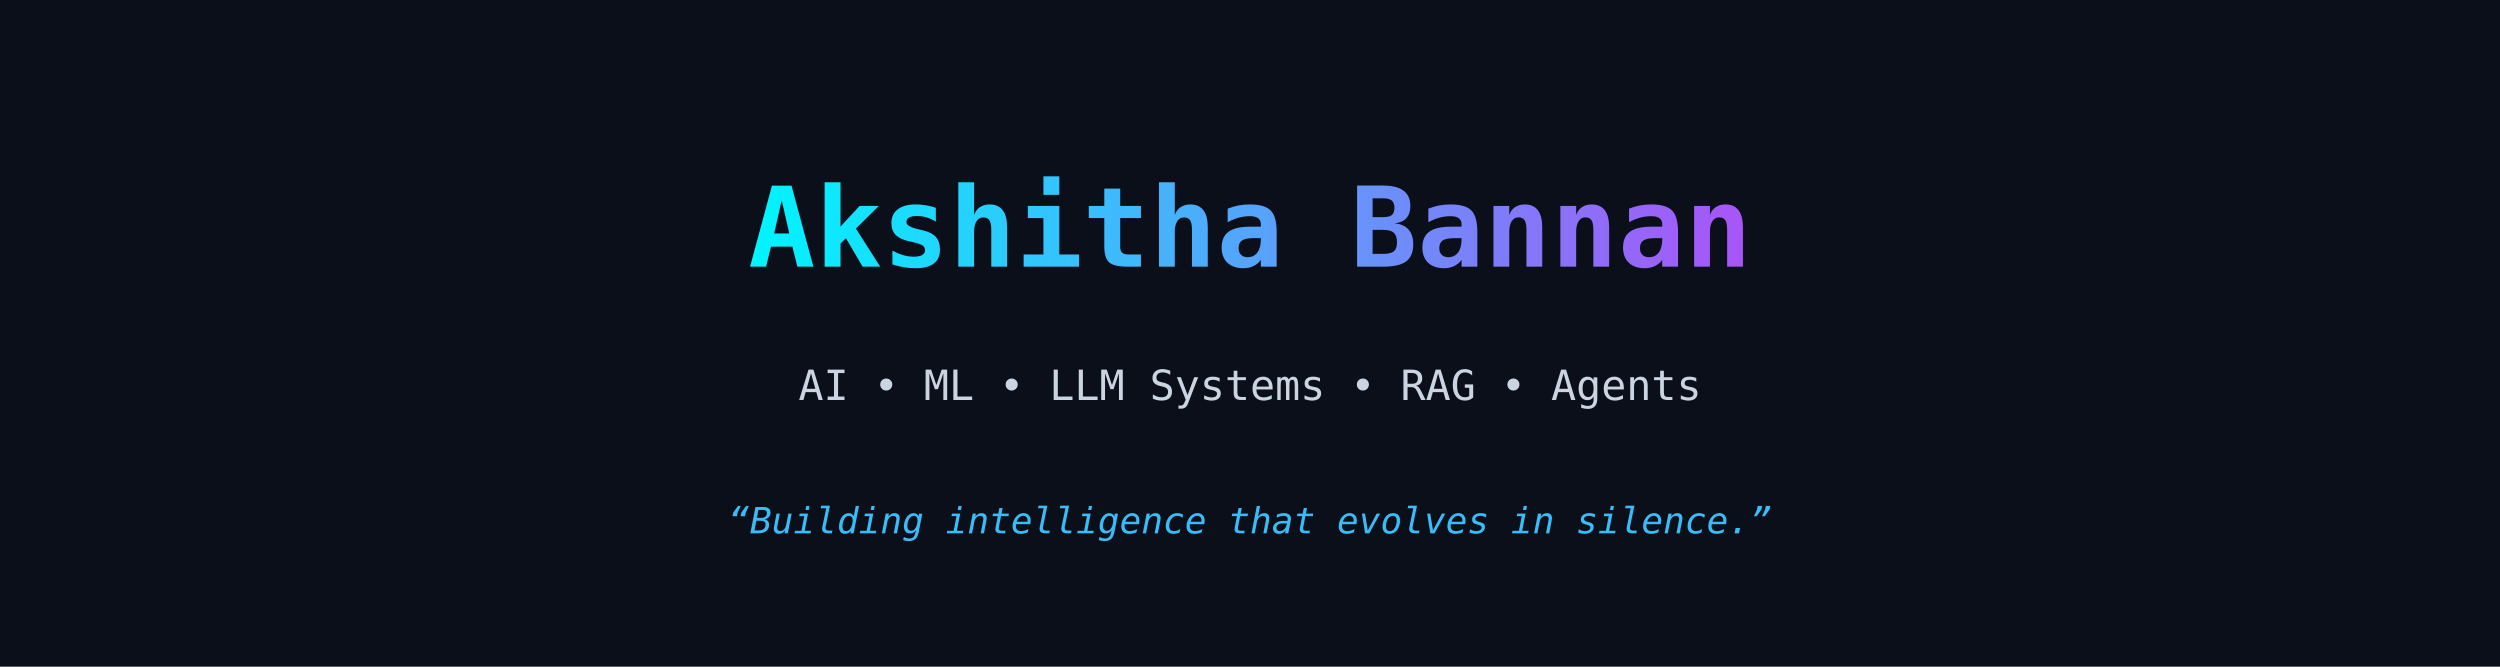
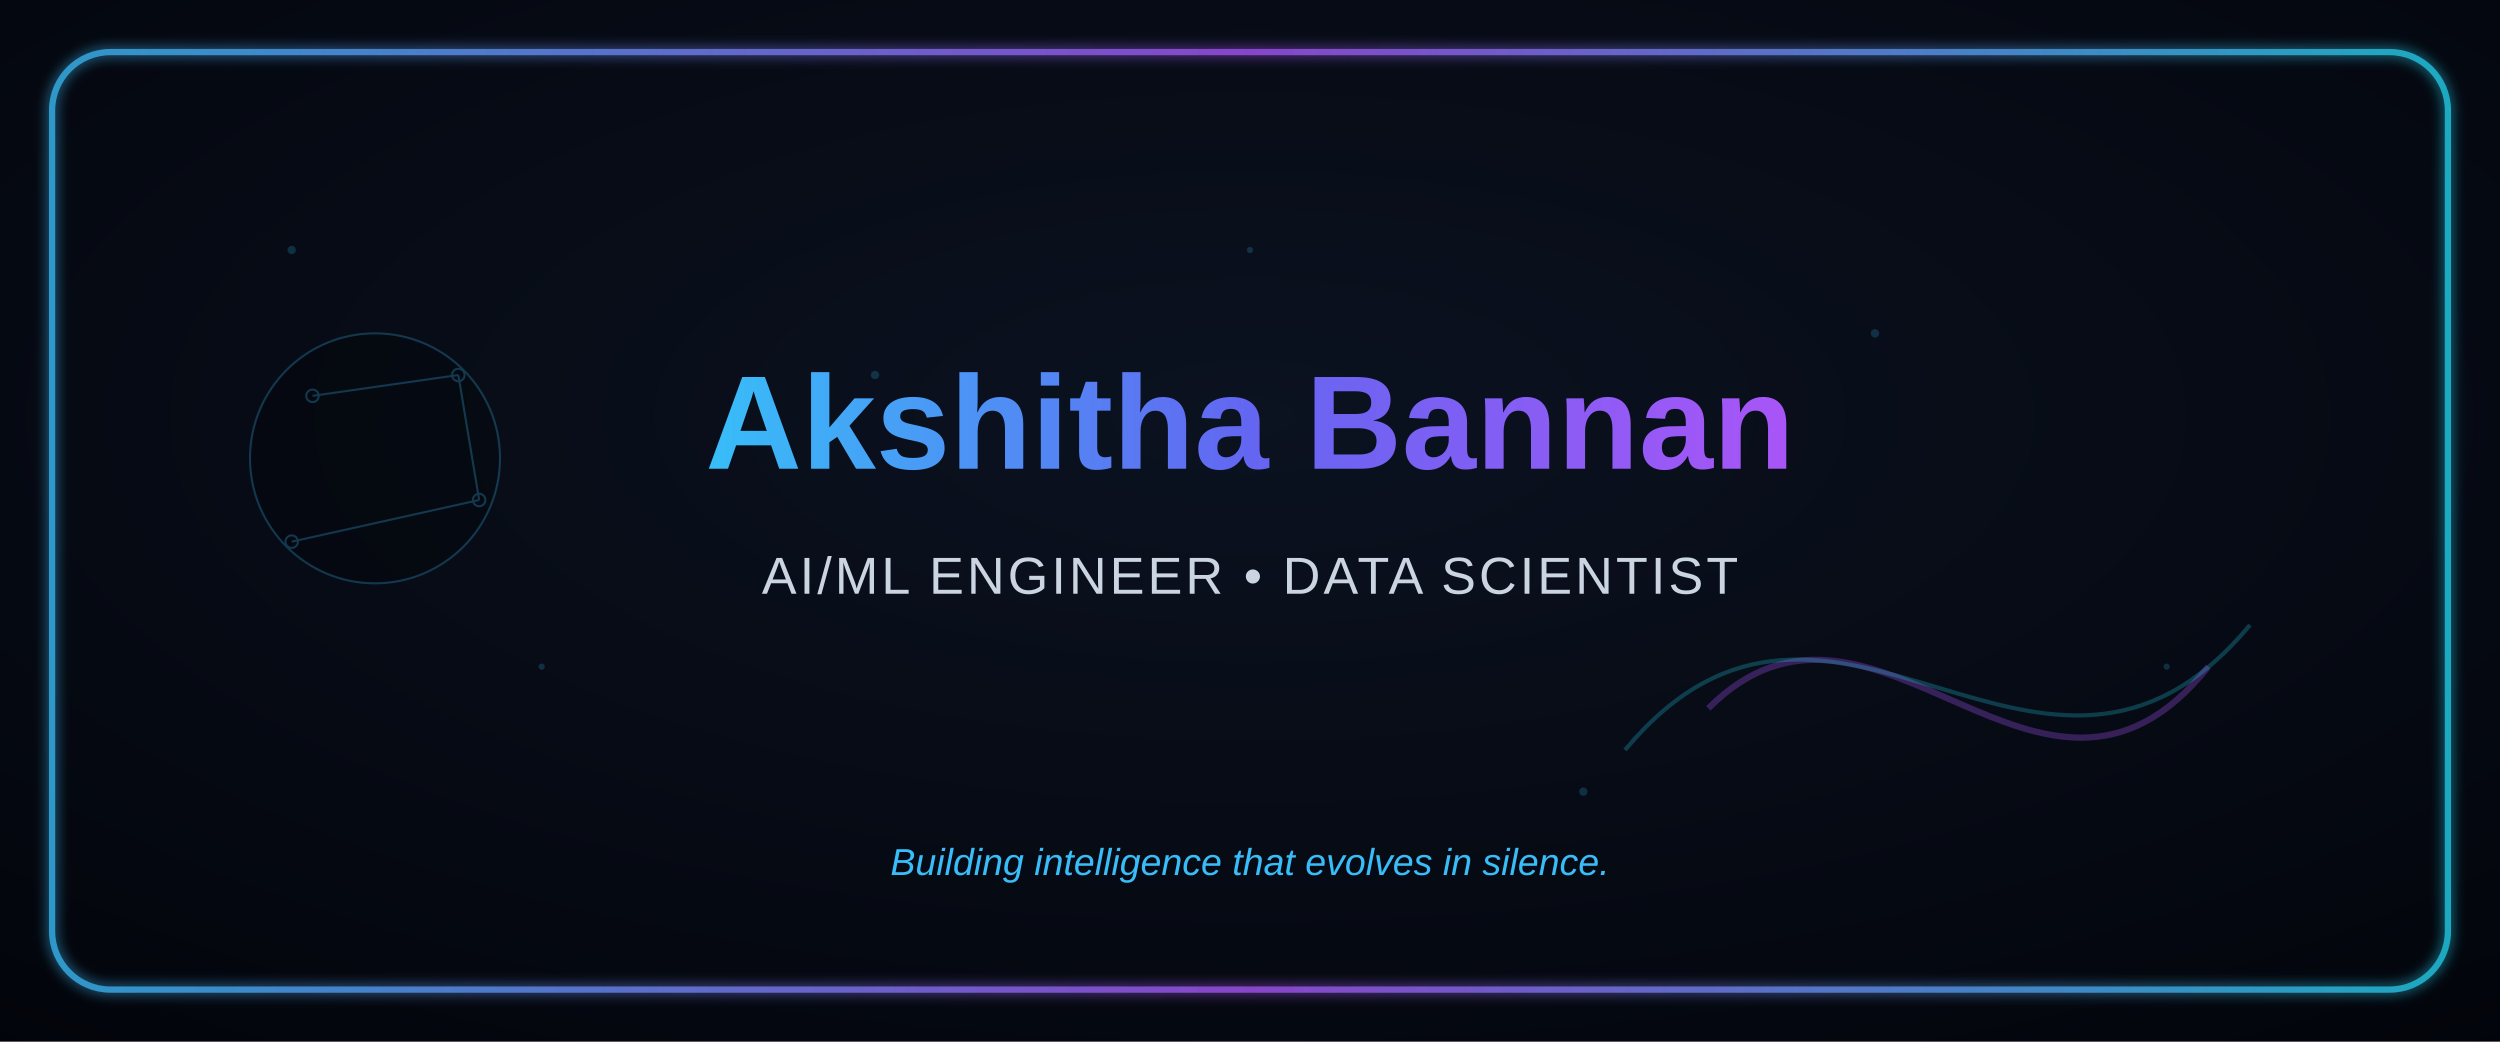
- <svg xmlns="http://www.w3.org/2000/svg" width="900" height="240" viewBox="0 0 900 240">
+ <svg xmlns="http://www.w3.org/2000/svg" width="1200" height="500" viewBox="0 0 1200 500" text-rendering="geometricPrecision" shape-rendering="geometricPrecision">
  <defs>
-     <linearGradient id="anim" x1="0%" y1="0%" x2="100%" y2="0%">
-       <stop offset="0%" stop-color="#00f5ff">
-         <animate attributeName="stop-color" values="#00f5ff;#a855f7;#ff00ff;#00f5ff" dur="6s" repeatCount="indefinite" />
-       </stop>
-       <stop offset="100%" stop-color="#a855f7">
-         <animate attributeName="stop-color" values="#a855f7;#ff00ff;#00f5ff;#a855f7" dur="6s" repeatCount="indefinite" />
-       </stop>
+     <radialGradient id="bg" cx="50%" cy="40%" r="80%">
+       <stop offset="0%" stop-color="#0b1220" />
+       <stop offset="100%" stop-color="#02040a" />
+     </radialGradient>
+     <linearGradient id="border" x1="0" x2="1">
+       <stop offset="0%" stop-color="#38bdf8" />
+       <stop offset="50%" stop-color="#a855f7" />
+       <stop offset="100%" stop-color="#22d3ee" />
    </linearGradient>
+     <linearGradient id="text" x1="0" x2="1">
+       <stop offset="0%" stop-color="#38bdf8" />
+       <stop offset="50%" stop-color="#6366f1" />
+       <stop offset="100%" stop-color="#a855f7" />
+     </linearGradient>
+     <filter id="softGlow">
+       <feGaussianBlur stdDeviation="3" result="blur" />
+       <feMerge>
+         <feMergeNode in="blur" />
+         <feMergeNode in="SourceGraphic" />
+       </feMerge>
+     </filter>
  </defs>
-   <rect width="100%" height="100%" fill="#0b0f19" />
-   <text x="50%" y="40%" text-anchor="middle" fill="url(#anim)" font-size="40" font-family="monospace" font-weight="700">
+   <rect width="1200" height="500" fill="url(#bg)" />
+   <rect x="25" y="25" width="1150" height="450" rx="28" fill="none" stroke="url(#border)" stroke-width="3" opacity="0.8" filter="url(#softGlow)" />
+   <g fill="#38bdf8" opacity="0.2">
+     <circle cx="140" cy="120" r="2" />
+     <circle cx="260" cy="320" r="1.5" />
+     <circle cx="420" cy="180" r="2" />
+     <circle cx="900" cy="160" r="2" />
+     <circle cx="1040" cy="320" r="1.5" />
+     <circle cx="760" cy="380" r="2" />
+     <circle cx="600" cy="120" r="1.5" />
+   </g>
+   <g stroke="#38bdf8" stroke-width="1" opacity="0.25">
+     <circle cx="180" cy="220" r="60" />
+     <circle cx="150" cy="190" r="3" />
+     <circle cx="220" cy="180" r="3" />
+     <circle cx="230" cy="240" r="3" />
+     <circle cx="140" cy="260" r="3" />
+     <line x1="150" y1="190" x2="220" y2="180" />
+     <line x1="220" y1="180" x2="230" y2="240" />
+     <line x1="230" y1="240" x2="140" y2="260" />
+   </g>
+   <path d="M820 340 C900 260, 980 420, 1060 320" fill="none" stroke="#a855f7" stroke-width="3" opacity="0.3" />
+   <path d="M780 360 C880 240, 980 420, 1080 300" fill="none" stroke="#22d3ee" stroke-width="2" opacity="0.25" />
+   <text x="50%" y="45%" text-anchor="middle" fill="url(#text)" font-size="64" font-family="Arial, sans-serif" font-weight="700">
+ 
    Akshitha Bannan
  </text>
-   <text x="50%" y="60%" text-anchor="middle" fill="#cbd5e1" font-size="15" font-family="monospace">
-     AI • ML • LLM Systems • RAG • Agents
+   <text x="50%" y="57%" text-anchor="middle" fill="#cbd5e1" font-size="25" font-family="Arial, sans-serif" letter-spacing="1.5">
+ 
+     AI/ML ENGINEER • DATA SCIENTIST
  </text>
-   <text x="50%" y="80%" text-anchor="middle" fill="#38bdf8" font-size="13" font-family="monospace" font-style="italic">
-     “Building intelligence that evolves in silence.”
+   <text x="50%" y="84%" text-anchor="middle" fill="#38bdf8" font-size="18" font-family="Arial, sans-serif" font-style="italic">
+ 
+    Building intelligence that evolves in silence.
  </text>
</svg>
